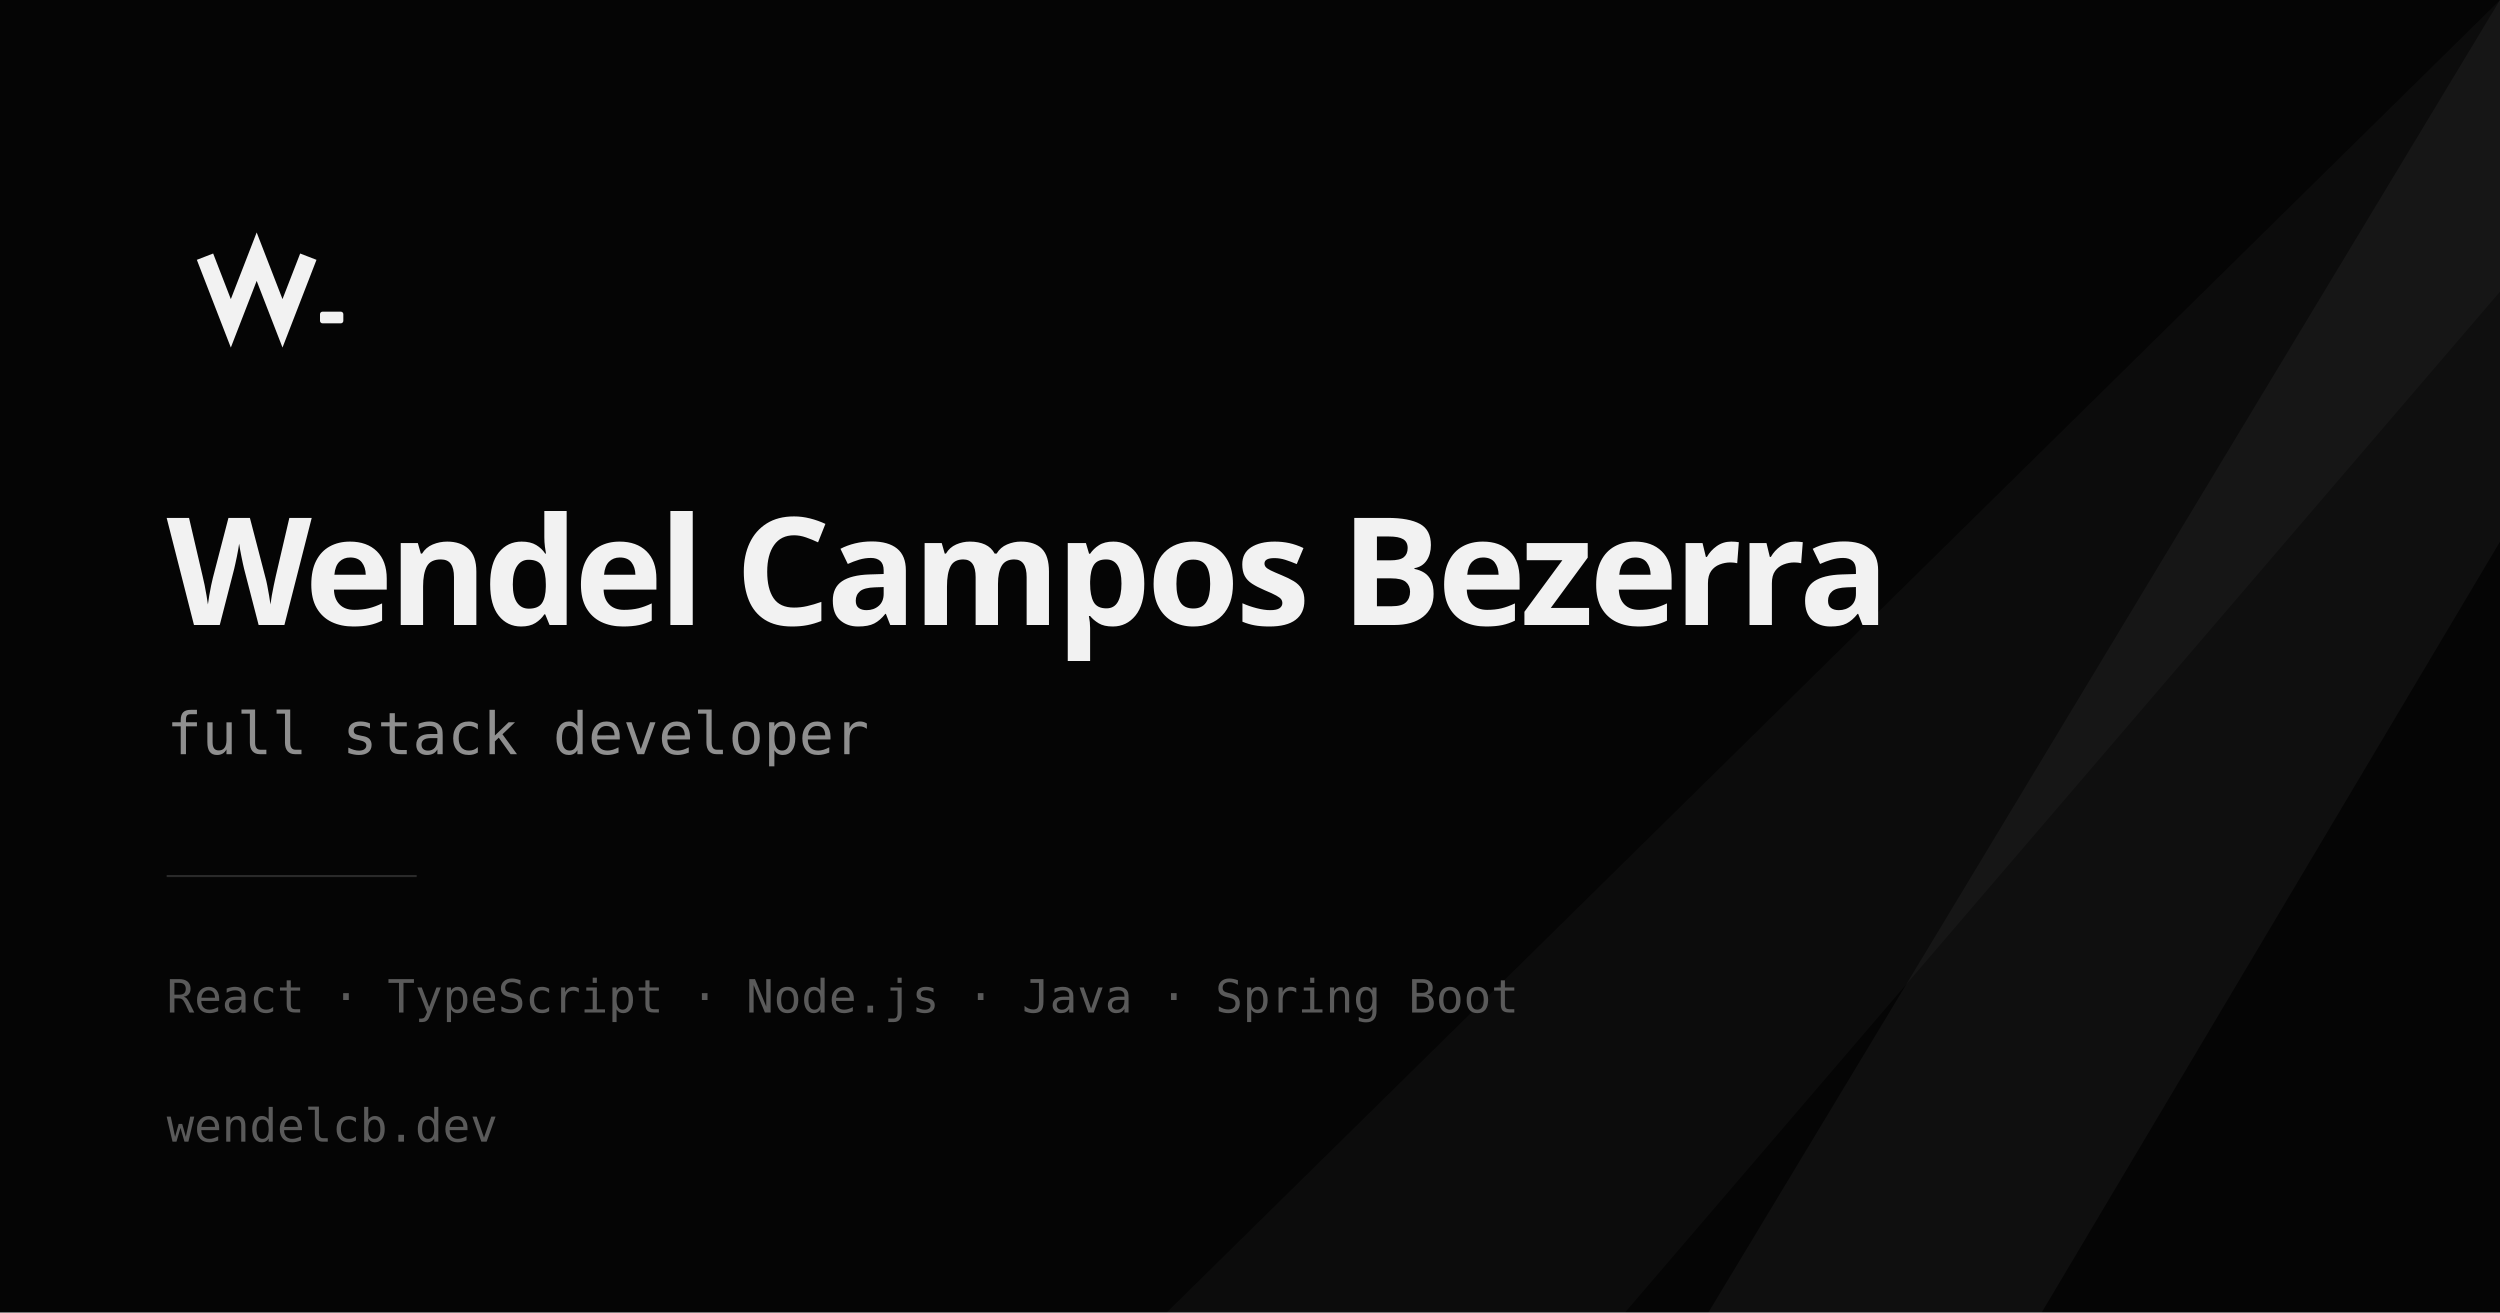
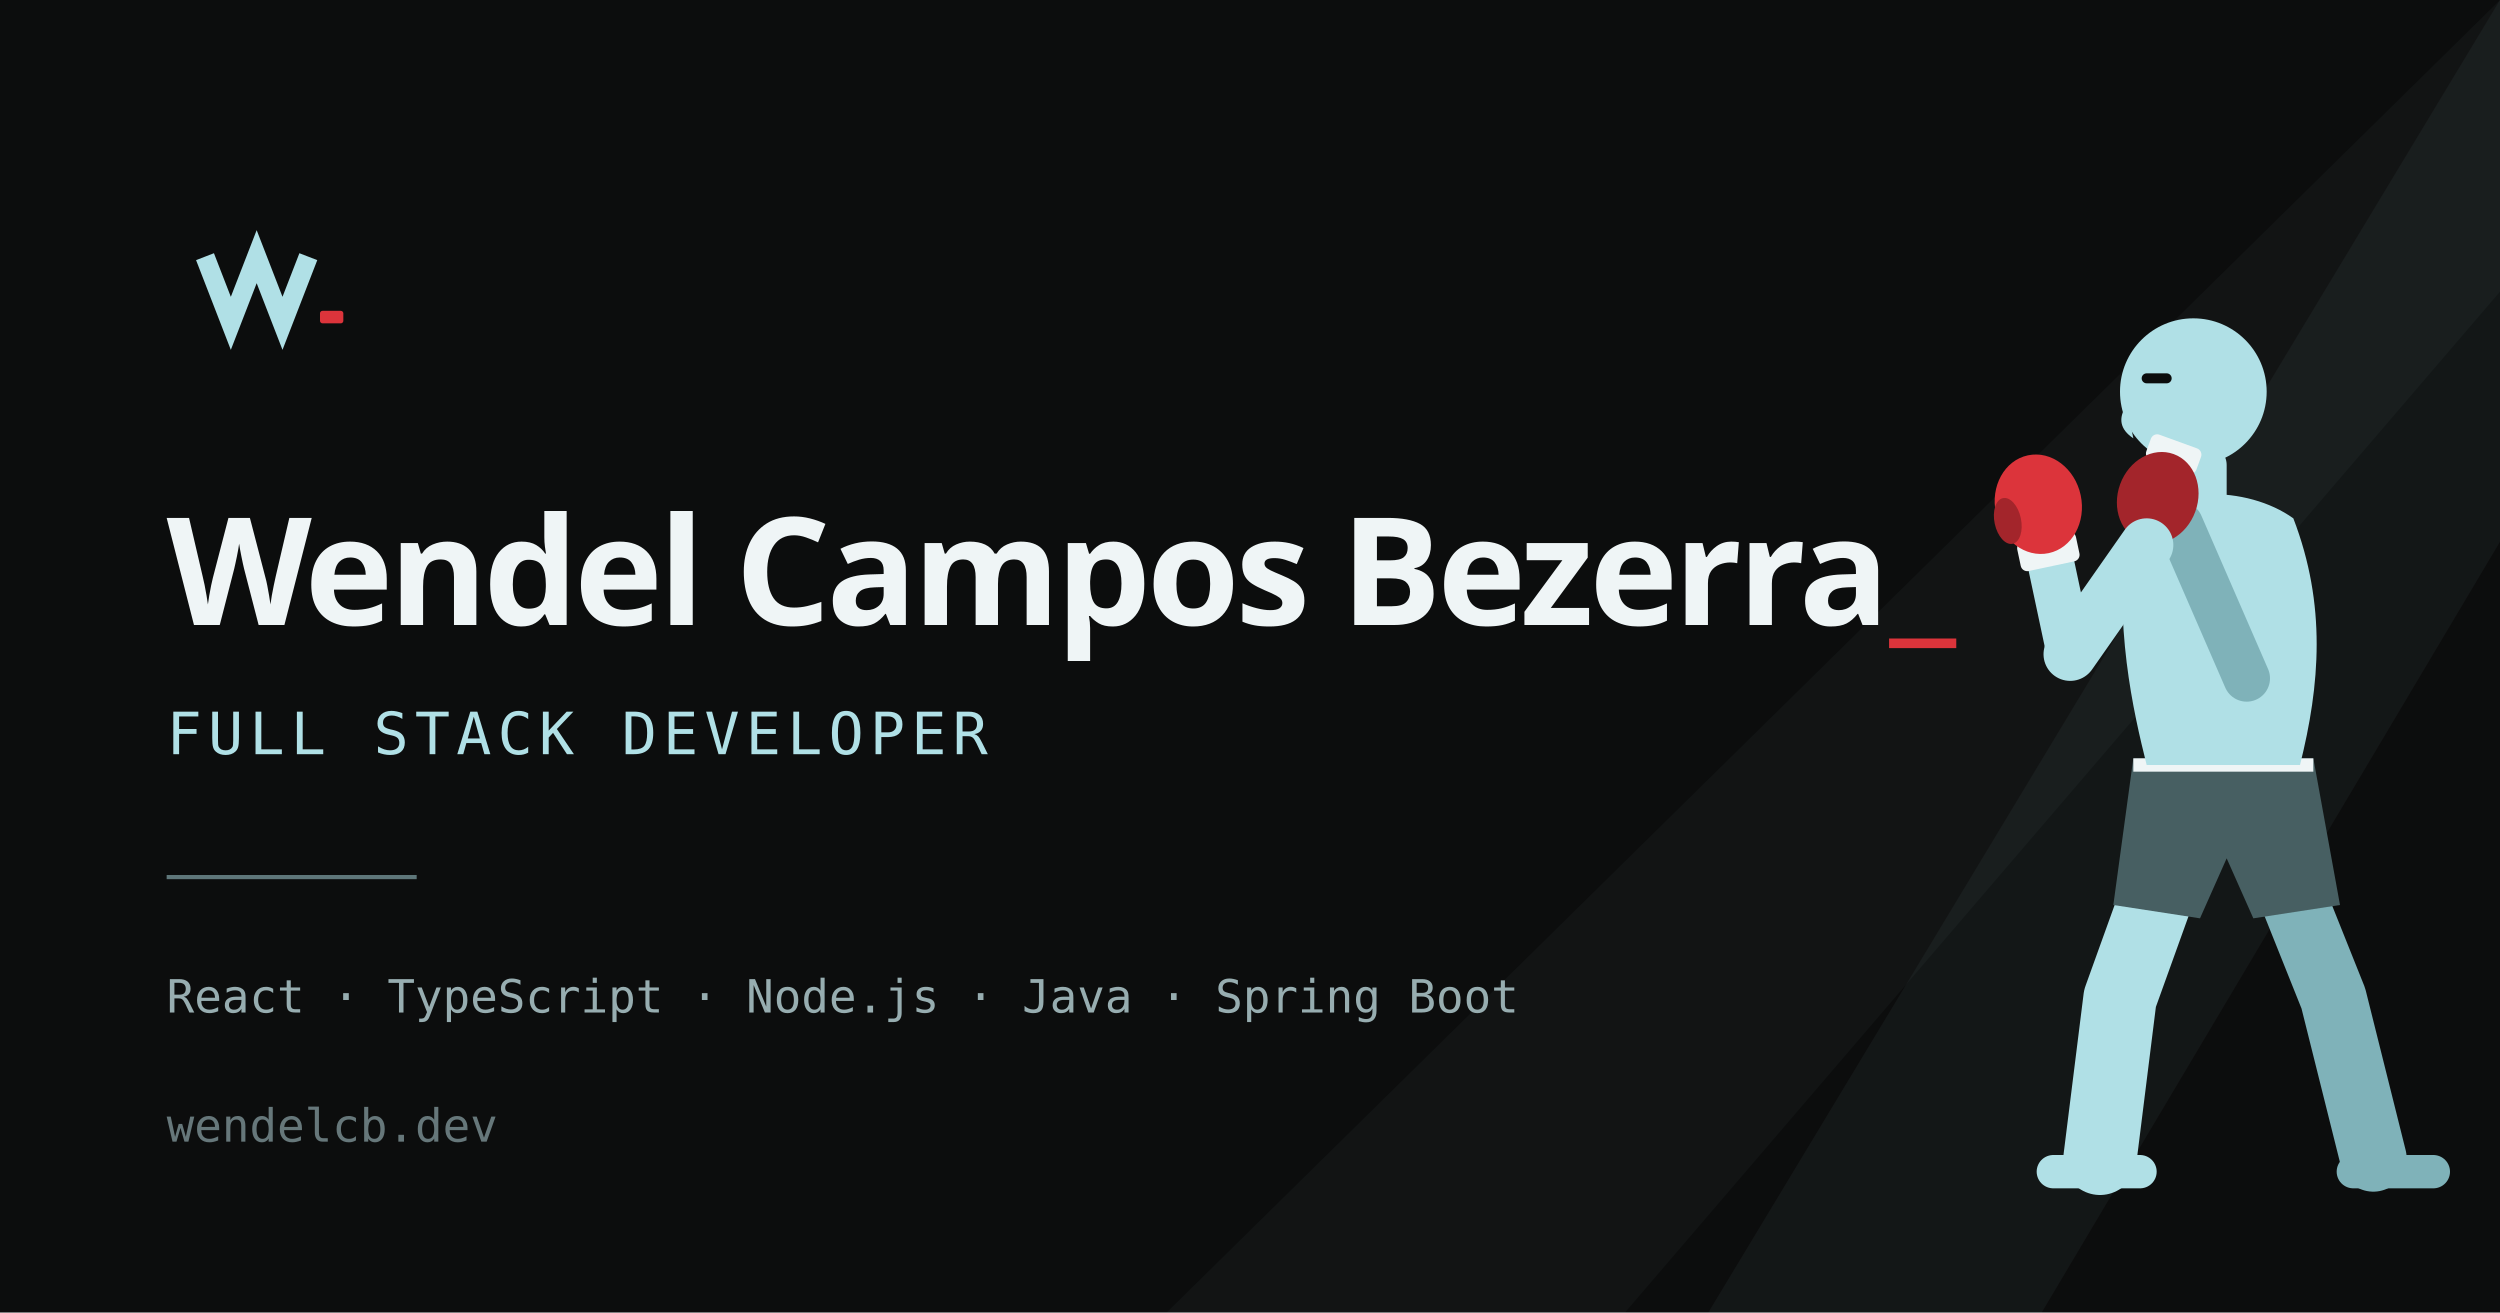
<svg xmlns="http://www.w3.org/2000/svg" viewBox="0 0 1200 630" width="1200" height="630">
-   <rect width="1200" height="630" fill="#050505" />
-   <path d="M1200 0 L560 630 L780 630 L1200 140 Z" fill="#FFFFFF" opacity="0.03" />
-   <path d="M1200 0 L820 630 L980 630 L1200 260 Z" fill="#FFFFFF" opacity="0.04" />
+   <rect width="1200" height="630" fill="#0C0D0D" />
+   <path d="M1200 0 L560 630 L780 630 L1200 140 Z" fill="#B0E0E6" opacity="0.035" />
+   <path d="M1200 0 L820 630 L980 630 L1200 260 Z" fill="#B0E0E6" opacity="0.05" />
  <g transform="translate(80 88) scale(0.2)">
-     <path d="M92 176 L154 336 L216 176 L278 336 L340 176" fill="none" stroke="#F2F2F2" stroke-width="42" stroke-linecap="butt" stroke-linejoin="miter" />
-     <rect x="368" y="308" width="56" height="28" rx="6" fill="#F2F2F2" />
+     <path d="M92 176 L154 336 L216 176 L278 336 L340 176" fill="none" stroke="#B0E0E6" stroke-width="46" stroke-linecap="butt" stroke-linejoin="miter" />
+     <rect x="368" y="306" width="56" height="30" rx="6" fill="#DC343B" />
  </g>
-   <text x="80" y="300" font-family="'Space Grotesk','Segoe UI',sans-serif" font-size="72" font-weight="600" letter-spacing="-2" fill="#F2F2F2">Wendel Campos Bezerra</text>
-   <text x="80" y="362" font-family="'JetBrains Mono',monospace" font-size="28" fill="#8F8F8F">full stack developer</text>
-   <rect x="80" y="420" width="120" height="1" fill="#2A2A2A" />
-   <text x="80" y="486" font-family="'JetBrains Mono',monospace" font-size="22" fill="#5A5A5A">React · TypeScript · Node.js · Java · Spring Boot</text>
-   <text x="80" y="548" font-family="'JetBrains Mono',monospace" font-size="22" fill="#5A5A5A">wendelcb.dev</text>
+   <text x="80" y="300" font-family="'Space Grotesk','Segoe UI',sans-serif" font-size="72" font-weight="600" letter-spacing="-2" fill="#EFF5F6">Wendel Campos Bezerra<tspan fill="#DC343B" font-weight="400">_</tspan>
+   </text>
+   <text x="80" y="362" font-family="'JetBrains Mono','Consolas',monospace" font-size="28" letter-spacing="3" fill="#B0E0E6">FULL STACK DEVELOPER</text>
+   <rect x="80" y="420" width="120" height="2" fill="#B0E0E6" opacity="0.5" />
+   <text x="80" y="486" font-family="'JetBrains Mono','Consolas',monospace" font-size="22" fill="#97ADB0">React · TypeScript · Node.js · Java · Spring Boot</text>
+   <text x="80" y="548" font-family="'JetBrains Mono','Consolas',monospace" font-size="22" fill="#66777A">wendelcb.dev</text>
+   <g transform="translate(880 92) scale(1.6)">
+     <path d="M130 192 L150 242 L162 290" fill="none" stroke="#7FB2B9" stroke-width="20" stroke-linecap="round" stroke-linejoin="round" />
+     <path d="M156 294 H180" stroke="#7FB2B9" stroke-width="10" stroke-linecap="round" />
+     <path d="M104 192 L86 242 L80 290" fill="none" stroke="#B0E0E6" stroke-width="22" stroke-linecap="round" stroke-linejoin="round" />
+     <path d="M66 294 H92" stroke="#B0E0E6" stroke-width="10" stroke-linecap="round" />
+     <path d="M90 170 H144 L152 214 L126 218 L118 200 L110 218 L84 214 Z" fill="#475F62" />
+     <path d="M90 172 H144" stroke="#EFF5F6" stroke-width="4" />
+     <path d="M130 106 L124 146" stroke="#7FB2B9" stroke-width="16" stroke-linecap="round" />
+     <path d="M88 100 C84 130 90 156 94 172 H140 C146 148 148 124 138 98 C124 88 100 88 88 100 Z" fill="#B0E0E6" />
+     <rect x="102" y="76" width="16" height="22" rx="6" fill="#B0E0E6" />
+     <circle cx="108" cy="60" r="22" fill="#B0E0E6" />
+     <path d="M88 64 Q84 70 90 74" fill="#B0E0E6" />
+     <path d="M94 56 H100" stroke="#0C0D0D" stroke-width="3" stroke-linecap="round" />
+     <path d="M124 146 L104 100" stroke="#7FB2B9" stroke-width="14" stroke-linecap="round" />
+     <g transform="rotate(-70 98 90)">
+       <rect x="106" y="82" width="8" height="16" rx="2" fill="#EFF5F6" />
+       <ellipse cx="96" cy="90" rx="14" ry="12" fill="#A3252B" />
+     </g>
+     <g transform="rotate(-55 94 106)">
+       <path d="M94 106 L54 106" stroke="#B0E0E6" stroke-width="16" stroke-linecap="round" />
+       <g transform="rotate(133 54 106)">
+         <path d="M54 106 L22 106" stroke="#B0E0E6" stroke-width="14" stroke-linecap="round" />
+         <rect x="18" y="97" width="9" height="18" rx="2" fill="#EFF5F6" />
+         <ellipse cx="8" cy="106" rx="15" ry="13" fill="#DC343B" />
+         <ellipse cx="11" cy="116" rx="7" ry="4" fill="#A3252B" />
+       </g>
+     </g>
+   </g>
</svg>
